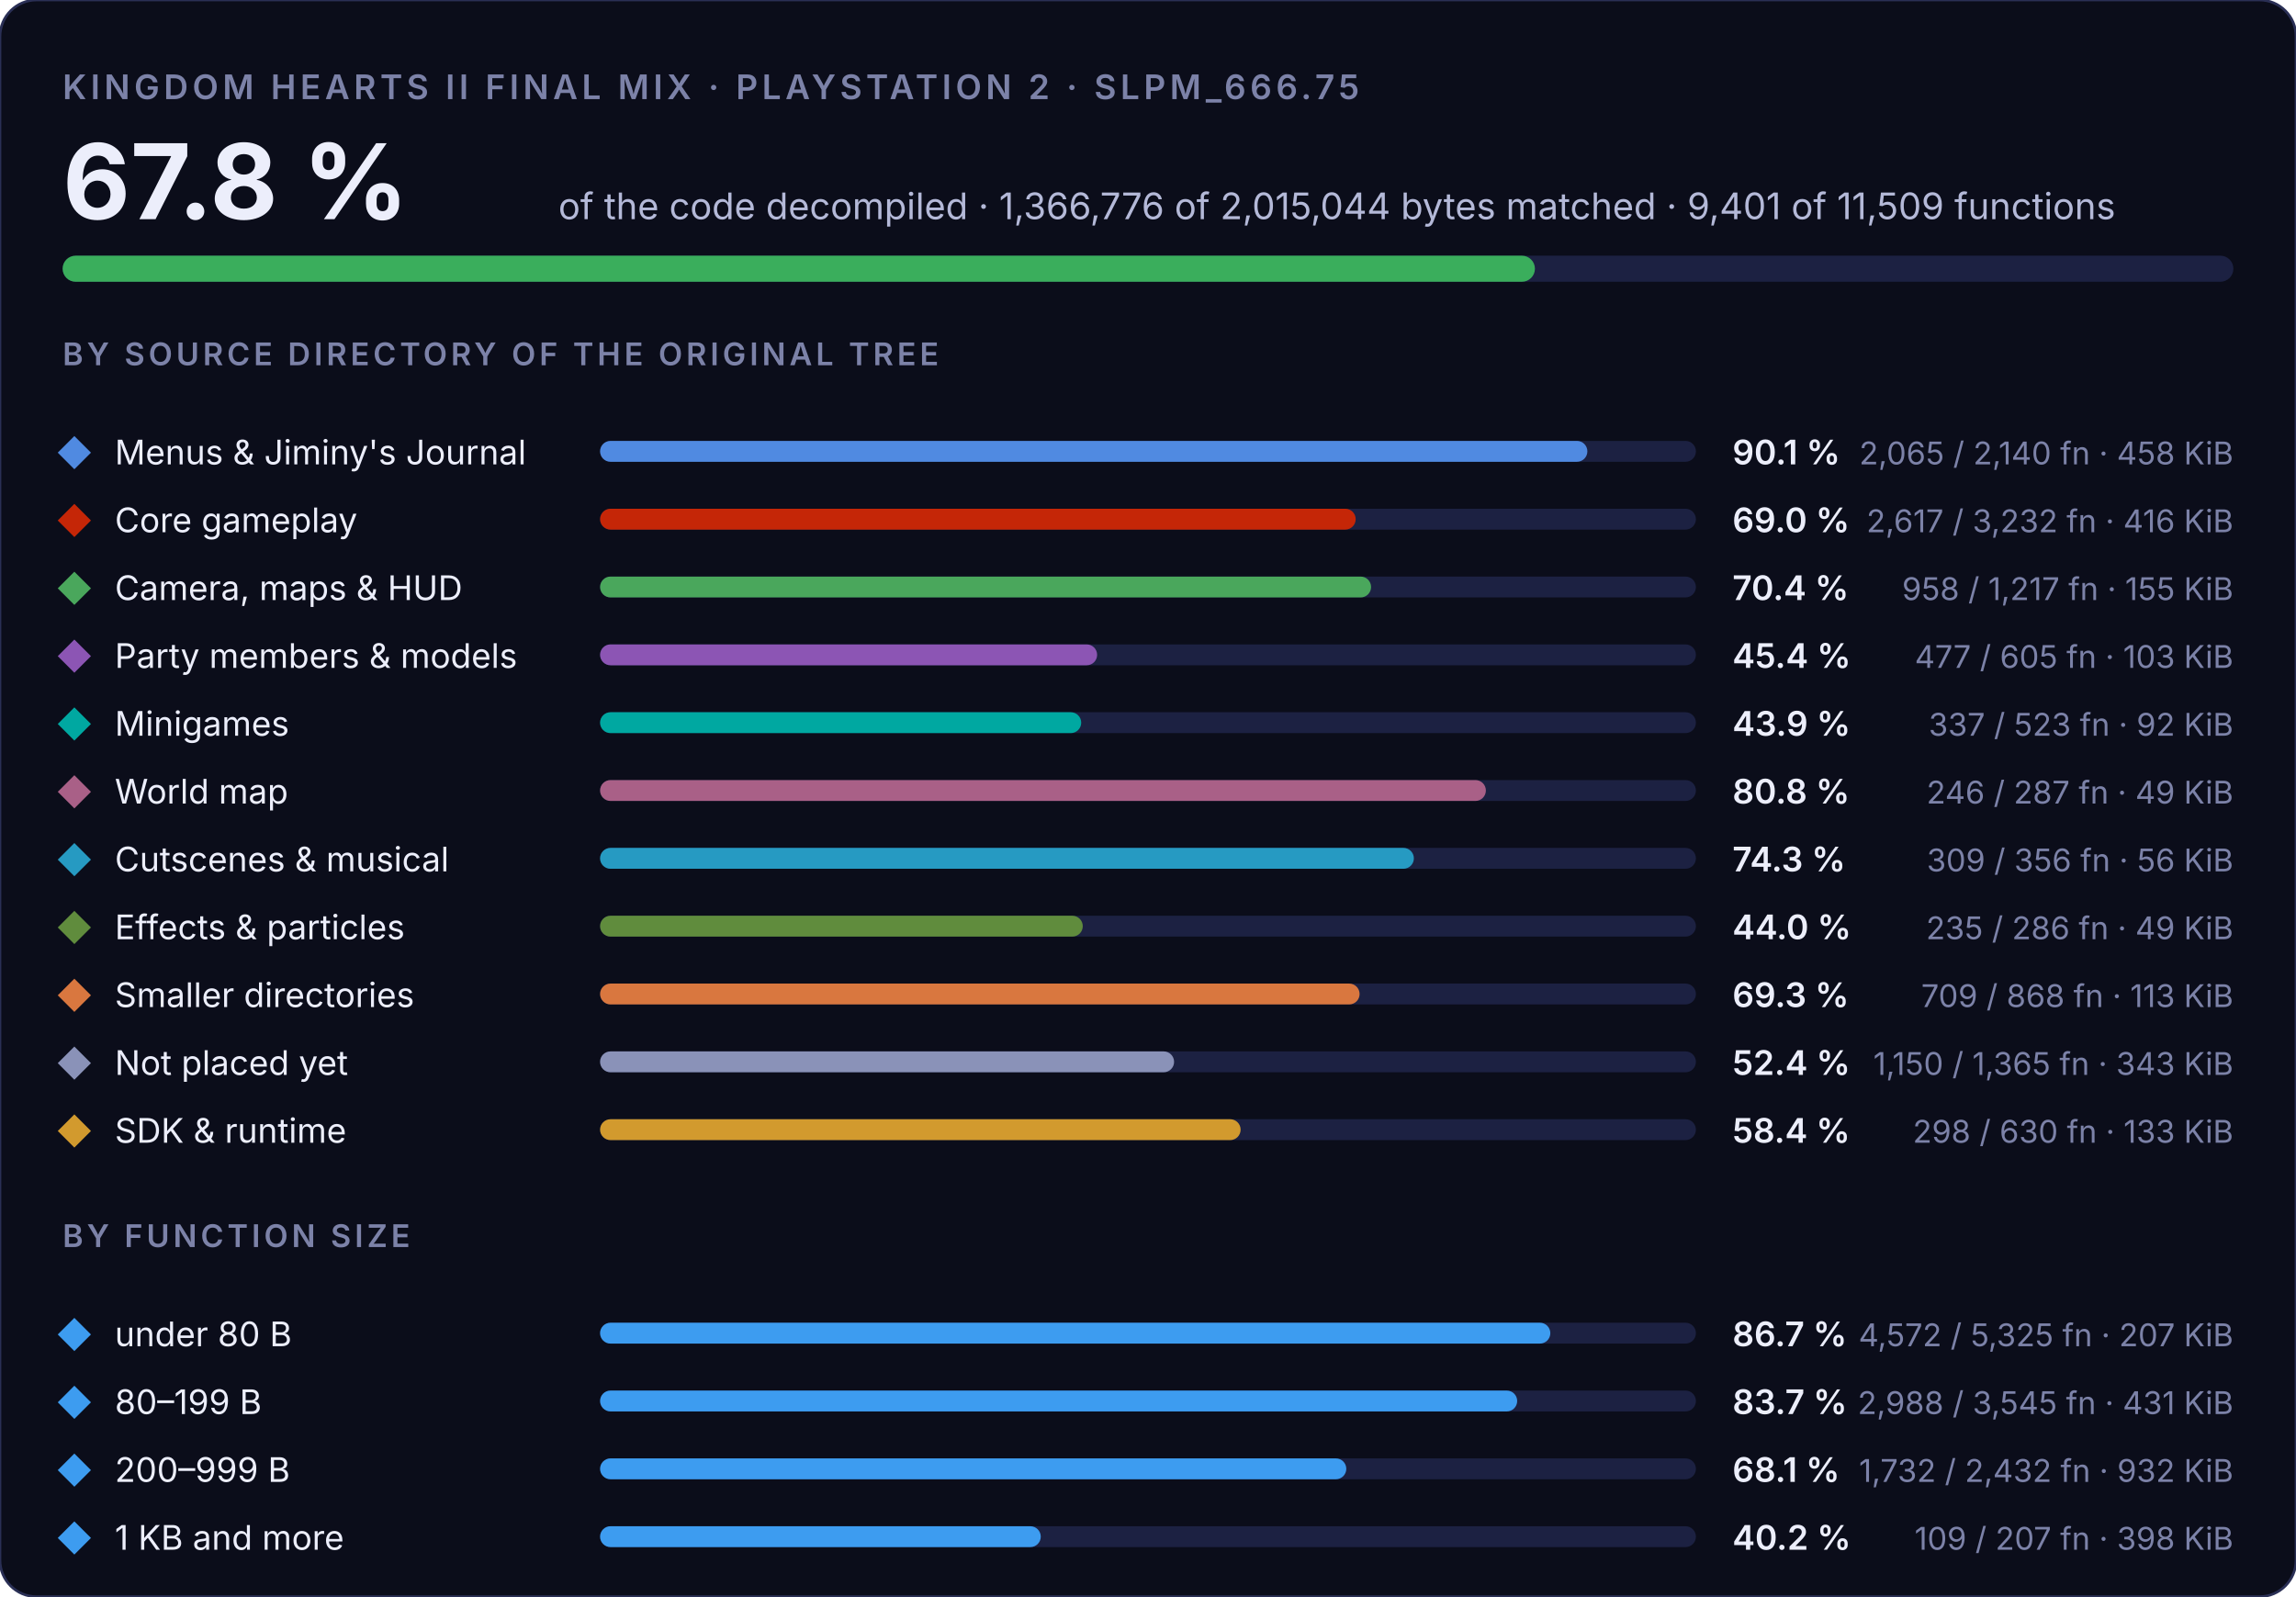
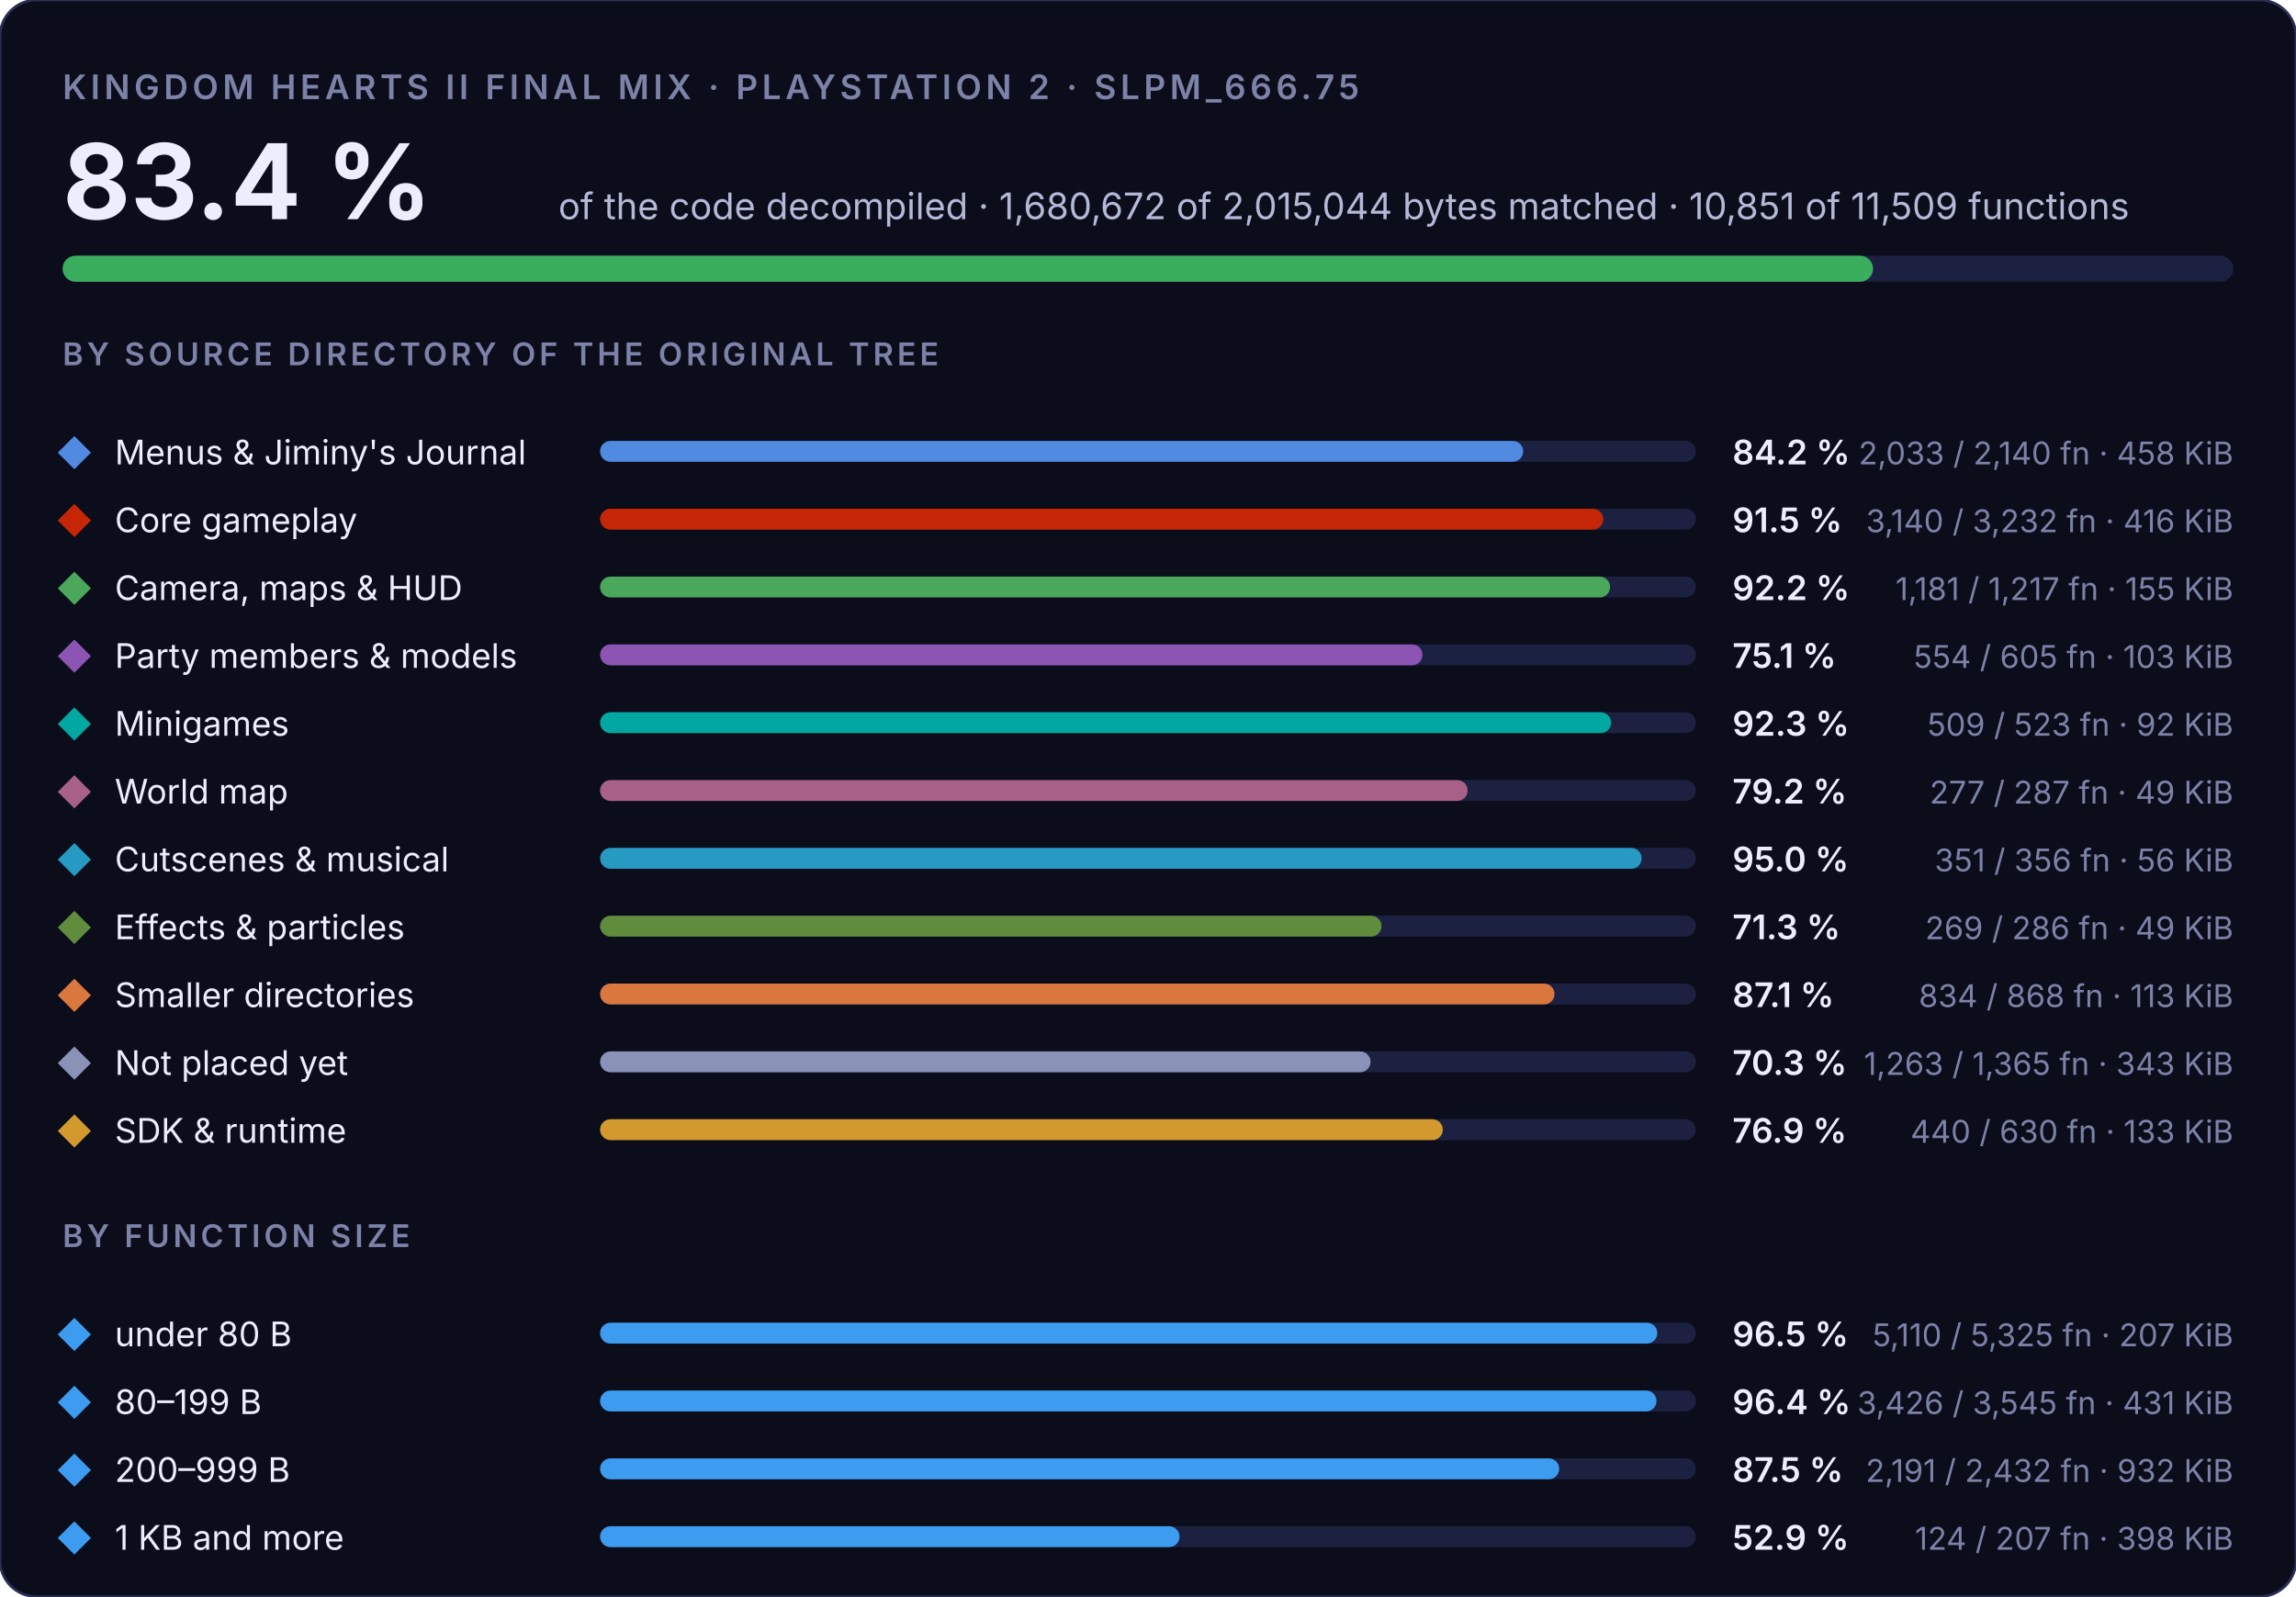
- <svg xmlns="http://www.w3.org/2000/svg" viewBox="0 0 880 612" width="880" height="612" role="img" aria-label="Kingdom Hearts II Final Mix decompilation: 67.8 % of the code decompiled">
+ <svg xmlns="http://www.w3.org/2000/svg" viewBox="0 0 880 612" width="880" height="612" role="img" aria-label="Kingdom Hearts II Final Mix decompilation: 83.4 % of the code decompiled">
  <rect width="880" height="612" rx="14" fill="#0b0d1a" stroke="#2a2f55" />
  <g font-family="ui-sans-serif,system-ui,-apple-system,Segoe UI,sans-serif">
    <text x="24" y="38" font-size="13" font-weight="600" letter-spacing="1.6" fill="#7c82a8">KINGDOM HEARTS II FINAL MIX · PLAYSTATION 2 · SLPM_666.75</text>
-     <text x="24" y="84" font-size="40" font-weight="700" fill="#eceefb">67.8 %</text>
-     <text x="214" y="84" font-size="14" fill="#b4b9d8">of the code decompiled · 1,366,776 of 2,015,044 bytes matched · 9,401 of 11,509 functions</text>
+     <text x="24" y="84" font-size="40" font-weight="700" fill="#eceefb">83.4 %</text>
+     <text x="214" y="84" font-size="14" fill="#b4b9d8">of the code decompiled · 1,680,672 of 2,015,044 bytes matched · 10,851 of 11,509 functions</text>
    <rect x="24" y="98" width="832" height="10" rx="5" fill="#1c2142" />
-     <rect x="24" y="98" width="564.3" height="10" rx="5" fill="#3aae5c" />
+     <rect x="24" y="98" width="693.9" height="10" rx="5" fill="#3aae5c" />
    <text x="24" y="140" font-size="12" font-weight="600" letter-spacing="1.4" fill="#7c82a8">BY SOURCE DIRECTORY OF THE ORIGINAL TREE</text>
    <rect x="24" y="169" width="9" height="9" fill="#508ae1" transform="rotate(45 28.5 173.5)" />
    <text x="44" y="178" font-size="13" fill="#eceefb">Menus &amp; Jiminy's Journal</text>
    <rect x="230" y="169" width="420" height="8" rx="4" fill="#1c2142" />
-     <rect x="230" y="169" width="378.4" height="8" rx="4" fill="#508ae1" />
-     <text x="664" y="178" font-size="13" font-weight="600" fill="#eceefb">90.1 %</text>
-     <text x="856" y="178" font-size="12" text-anchor="end" fill="#7c82a8">2,065 / 2,140 fn · 458 KiB</text>
+     <rect x="230" y="169" width="353.8" height="8" rx="4" fill="#508ae1" />
+     <text x="664" y="178" font-size="13" font-weight="600" fill="#eceefb">84.2 %</text>
+     <text x="856" y="178" font-size="12" text-anchor="end" fill="#7c82a8">2,033 / 2,140 fn · 458 KiB</text>
    <rect x="24" y="195" width="9" height="9" fill="#c52607" transform="rotate(45 28.5 199.5)" />
    <text x="44" y="204" font-size="13" fill="#eceefb">Core gameplay</text>
    <rect x="230" y="195" width="420" height="8" rx="4" fill="#1c2142" />
-     <rect x="230" y="195" width="289.6" height="8" rx="4" fill="#c52607" />
-     <text x="664" y="204" font-size="13" font-weight="600" fill="#eceefb">69.0 %</text>
-     <text x="856" y="204" font-size="12" text-anchor="end" fill="#7c82a8">2,617 / 3,232 fn · 416 KiB</text>
+     <rect x="230" y="195" width="384.5" height="8" rx="4" fill="#c52607" />
+     <text x="664" y="204" font-size="13" font-weight="600" fill="#eceefb">91.5 %</text>
+     <text x="856" y="204" font-size="12" text-anchor="end" fill="#7c82a8">3,140 / 3,232 fn · 416 KiB</text>
    <rect x="24" y="221" width="9" height="9" fill="#4aa75c" transform="rotate(45 28.5 225.5)" />
    <text x="44" y="230" font-size="13" fill="#eceefb">Camera, maps &amp; HUD</text>
    <rect x="230" y="221" width="420" height="8" rx="4" fill="#1c2142" />
-     <rect x="230" y="221" width="295.5" height="8" rx="4" fill="#4aa75c" />
-     <text x="664" y="230" font-size="13" font-weight="600" fill="#eceefb">70.4 %</text>
-     <text x="856" y="230" font-size="12" text-anchor="end" fill="#7c82a8">958 / 1,217 fn · 155 KiB</text>
+     <rect x="230" y="221" width="387.1" height="8" rx="4" fill="#4aa75c" />
+     <text x="664" y="230" font-size="13" font-weight="600" fill="#eceefb">92.2 %</text>
+     <text x="856" y="230" font-size="12" text-anchor="end" fill="#7c82a8">1,181 / 1,217 fn · 155 KiB</text>
    <rect x="24" y="247" width="9" height="9" fill="#8c55b4" transform="rotate(45 28.5 251.5)" />
    <text x="44" y="256" font-size="13" fill="#eceefb">Party members &amp; models</text>
    <rect x="230" y="247" width="420" height="8" rx="4" fill="#1c2142" />
-     <rect x="230" y="247" width="190.5" height="8" rx="4" fill="#8c55b4" />
-     <text x="664" y="256" font-size="13" font-weight="600" fill="#eceefb">45.4 %</text>
-     <text x="856" y="256" font-size="12" text-anchor="end" fill="#7c82a8">477 / 605 fn · 103 KiB</text>
+     <rect x="230" y="247" width="315.2" height="8" rx="4" fill="#8c55b4" />
+     <text x="664" y="256" font-size="13" font-weight="600" fill="#eceefb">75.1 %</text>
+     <text x="856" y="256" font-size="12" text-anchor="end" fill="#7c82a8">554 / 605 fn · 103 KiB</text>
    <rect x="24" y="273" width="9" height="9" fill="#00a8a1" transform="rotate(45 28.5 277.5)" />
    <text x="44" y="282" font-size="13" fill="#eceefb">Minigames</text>
    <rect x="230" y="273" width="420" height="8" rx="4" fill="#1c2142" />
-     <rect x="230" y="273" width="184.4" height="8" rx="4" fill="#00a8a1" />
-     <text x="664" y="282" font-size="13" font-weight="600" fill="#eceefb">43.9 %</text>
-     <text x="856" y="282" font-size="12" text-anchor="end" fill="#7c82a8">337 / 523 fn · 92 KiB</text>
+     <rect x="230" y="273" width="387.5" height="8" rx="4" fill="#00a8a1" />
+     <text x="664" y="282" font-size="13" font-weight="600" fill="#eceefb">92.3 %</text>
+     <text x="856" y="282" font-size="12" text-anchor="end" fill="#7c82a8">509 / 523 fn · 92 KiB</text>
    <rect x="24" y="299" width="9" height="9" fill="#a96087" transform="rotate(45 28.5 303.5)" />
    <text x="44" y="308" font-size="13" fill="#eceefb">World map</text>
    <rect x="230" y="299" width="420" height="8" rx="4" fill="#1c2142" />
-     <rect x="230" y="299" width="339.5" height="8" rx="4" fill="#a96087" />
-     <text x="664" y="308" font-size="13" font-weight="600" fill="#eceefb">80.8 %</text>
-     <text x="856" y="308" font-size="12" text-anchor="end" fill="#7c82a8">246 / 287 fn · 49 KiB</text>
+     <rect x="230" y="299" width="332.5" height="8" rx="4" fill="#a96087" />
+     <text x="664" y="308" font-size="13" font-weight="600" fill="#eceefb">79.2 %</text>
+     <text x="856" y="308" font-size="12" text-anchor="end" fill="#7c82a8">277 / 287 fn · 49 KiB</text>
    <rect x="24" y="325" width="9" height="9" fill="#269ac2" transform="rotate(45 28.5 329.5)" />
    <text x="44" y="334" font-size="13" fill="#eceefb">Cutscenes &amp; musical</text>
    <rect x="230" y="325" width="420" height="8" rx="4" fill="#1c2142" />
-     <rect x="230" y="325" width="311.9" height="8" rx="4" fill="#269ac2" />
-     <text x="664" y="334" font-size="13" font-weight="600" fill="#eceefb">74.3 %</text>
-     <text x="856" y="334" font-size="12" text-anchor="end" fill="#7c82a8">309 / 356 fn · 56 KiB</text>
+     <rect x="230" y="325" width="399.2" height="8" rx="4" fill="#269ac2" />
+     <text x="664" y="334" font-size="13" font-weight="600" fill="#eceefb">95.0 %</text>
+     <text x="856" y="334" font-size="12" text-anchor="end" fill="#7c82a8">351 / 356 fn · 56 KiB</text>
    <rect x="24" y="351" width="9" height="9" fill="#608c3d" transform="rotate(45 28.5 355.5)" />
    <text x="44" y="360" font-size="13" fill="#eceefb">Effects &amp; particles</text>
    <rect x="230" y="351" width="420" height="8" rx="4" fill="#1c2142" />
-     <rect x="230" y="351" width="185.0" height="8" rx="4" fill="#608c3d" />
-     <text x="664" y="360" font-size="13" font-weight="600" fill="#eceefb">44.0 %</text>
-     <text x="856" y="360" font-size="12" text-anchor="end" fill="#7c82a8">235 / 286 fn · 49 KiB</text>
+     <rect x="230" y="351" width="299.5" height="8" rx="4" fill="#608c3d" />
+     <text x="664" y="360" font-size="13" font-weight="600" fill="#eceefb">71.3 %</text>
+     <text x="856" y="360" font-size="12" text-anchor="end" fill="#7c82a8">269 / 286 fn · 49 KiB</text>
    <rect x="24" y="377" width="9" height="9" fill="#d9773f" transform="rotate(45 28.5 381.5)" />
    <text x="44" y="386" font-size="13" fill="#eceefb">Smaller directories</text>
    <rect x="230" y="377" width="420" height="8" rx="4" fill="#1c2142" />
-     <rect x="230" y="377" width="291.1" height="8" rx="4" fill="#d9773f" />
-     <text x="664" y="386" font-size="13" font-weight="600" fill="#eceefb">69.3 %</text>
-     <text x="856" y="386" font-size="12" text-anchor="end" fill="#7c82a8">709 / 868 fn · 113 KiB</text>
+     <rect x="230" y="377" width="365.8" height="8" rx="4" fill="#d9773f" />
+     <text x="664" y="386" font-size="13" font-weight="600" fill="#eceefb">87.1 %</text>
+     <text x="856" y="386" font-size="12" text-anchor="end" fill="#7c82a8">834 / 868 fn · 113 KiB</text>
    <rect x="24" y="403" width="9" height="9" fill="#8a92b8" transform="rotate(45 28.5 407.5)" />
    <text x="44" y="412" font-size="13" fill="#eceefb">Not placed yet</text>
    <rect x="230" y="403" width="420" height="8" rx="4" fill="#1c2142" />
-     <rect x="230" y="403" width="220.0" height="8" rx="4" fill="#8a92b8" />
-     <text x="664" y="412" font-size="13" font-weight="600" fill="#eceefb">52.4 %</text>
-     <text x="856" y="412" font-size="12" text-anchor="end" fill="#7c82a8">1,150 / 1,365 fn · 343 KiB</text>
+     <rect x="230" y="403" width="295.3" height="8" rx="4" fill="#8a92b8" />
+     <text x="664" y="412" font-size="13" font-weight="600" fill="#eceefb">70.3 %</text>
+     <text x="856" y="412" font-size="12" text-anchor="end" fill="#7c82a8">1,263 / 1,365 fn · 343 KiB</text>
    <rect x="24" y="429" width="9" height="9" fill="#d29a2e" transform="rotate(45 28.5 433.5)" />
    <text x="44" y="438" font-size="13" fill="#eceefb">SDK &amp; runtime</text>
    <rect x="230" y="429" width="420" height="8" rx="4" fill="#1c2142" />
-     <rect x="230" y="429" width="245.5" height="8" rx="4" fill="#d29a2e" />
-     <text x="664" y="438" font-size="13" font-weight="600" fill="#eceefb">58.4 %</text>
-     <text x="856" y="438" font-size="12" text-anchor="end" fill="#7c82a8">298 / 630 fn · 133 KiB</text>
+     <rect x="230" y="429" width="323.0" height="8" rx="4" fill="#d29a2e" />
+     <text x="664" y="438" font-size="13" font-weight="600" fill="#eceefb">76.9 %</text>
+     <text x="856" y="438" font-size="12" text-anchor="end" fill="#7c82a8">440 / 630 fn · 133 KiB</text>
    <text x="24" y="478" font-size="12" font-weight="600" letter-spacing="1.4" fill="#7c82a8">BY FUNCTION SIZE</text>
    <rect x="24" y="507" width="9" height="9" fill="#3d9cf0" transform="rotate(45 28.5 511.5)" />
    <text x="44" y="516" font-size="13" fill="#eceefb">under 80 B</text>
    <rect x="230" y="507" width="420" height="8" rx="4" fill="#1c2142" />
-     <rect x="230" y="507" width="364.2" height="8" rx="4" fill="#3d9cf0" />
-     <text x="664" y="516" font-size="13" font-weight="600" fill="#eceefb">86.7 %</text>
-     <text x="856" y="516" font-size="12" text-anchor="end" fill="#7c82a8">4,572 / 5,325 fn · 207 KiB</text>
+     <rect x="230" y="507" width="405.2" height="8" rx="4" fill="#3d9cf0" />
+     <text x="664" y="516" font-size="13" font-weight="600" fill="#eceefb">96.5 %</text>
+     <text x="856" y="516" font-size="12" text-anchor="end" fill="#7c82a8">5,110 / 5,325 fn · 207 KiB</text>
    <rect x="24" y="533" width="9" height="9" fill="#3d9cf0" transform="rotate(45 28.5 537.5)" />
    <text x="44" y="542" font-size="13" fill="#eceefb">80–199 B</text>
    <rect x="230" y="533" width="420" height="8" rx="4" fill="#1c2142" />
-     <rect x="230" y="533" width="351.5" height="8" rx="4" fill="#3d9cf0" />
-     <text x="664" y="542" font-size="13" font-weight="600" fill="#eceefb">83.7 %</text>
-     <text x="856" y="542" font-size="12" text-anchor="end" fill="#7c82a8">2,988 / 3,545 fn · 431 KiB</text>
+     <rect x="230" y="533" width="404.9" height="8" rx="4" fill="#3d9cf0" />
+     <text x="664" y="542" font-size="13" font-weight="600" fill="#eceefb">96.4 %</text>
+     <text x="856" y="542" font-size="12" text-anchor="end" fill="#7c82a8">3,426 / 3,545 fn · 431 KiB</text>
    <rect x="24" y="559" width="9" height="9" fill="#3d9cf0" transform="rotate(45 28.5 563.5)" />
    <text x="44" y="568" font-size="13" fill="#eceefb">200–999 B</text>
    <rect x="230" y="559" width="420" height="8" rx="4" fill="#1c2142" />
-     <rect x="230" y="559" width="286.0" height="8" rx="4" fill="#3d9cf0" />
-     <text x="664" y="568" font-size="13" font-weight="600" fill="#eceefb">68.1 %</text>
-     <text x="856" y="568" font-size="12" text-anchor="end" fill="#7c82a8">1,732 / 2,432 fn · 932 KiB</text>
+     <rect x="230" y="559" width="367.6" height="8" rx="4" fill="#3d9cf0" />
+     <text x="664" y="568" font-size="13" font-weight="600" fill="#eceefb">87.5 %</text>
+     <text x="856" y="568" font-size="12" text-anchor="end" fill="#7c82a8">2,191 / 2,432 fn · 932 KiB</text>
    <rect x="24" y="585" width="9" height="9" fill="#3d9cf0" transform="rotate(45 28.5 589.5)" />
    <text x="44" y="594" font-size="13" fill="#eceefb">1 KB and more</text>
    <rect x="230" y="585" width="420" height="8" rx="4" fill="#1c2142" />
-     <rect x="230" y="585" width="168.9" height="8" rx="4" fill="#3d9cf0" />
-     <text x="664" y="594" font-size="13" font-weight="600" fill="#eceefb">40.2 %</text>
-     <text x="856" y="594" font-size="12" text-anchor="end" fill="#7c82a8">109 / 207 fn · 398 KiB</text>
+     <rect x="230" y="585" width="222.1" height="8" rx="4" fill="#3d9cf0" />
+     <text x="664" y="594" font-size="13" font-weight="600" fill="#eceefb">52.9 %</text>
+     <text x="856" y="594" font-size="12" text-anchor="end" fill="#7c82a8">124 / 207 fn · 398 KiB</text>
  </g>
</svg>
